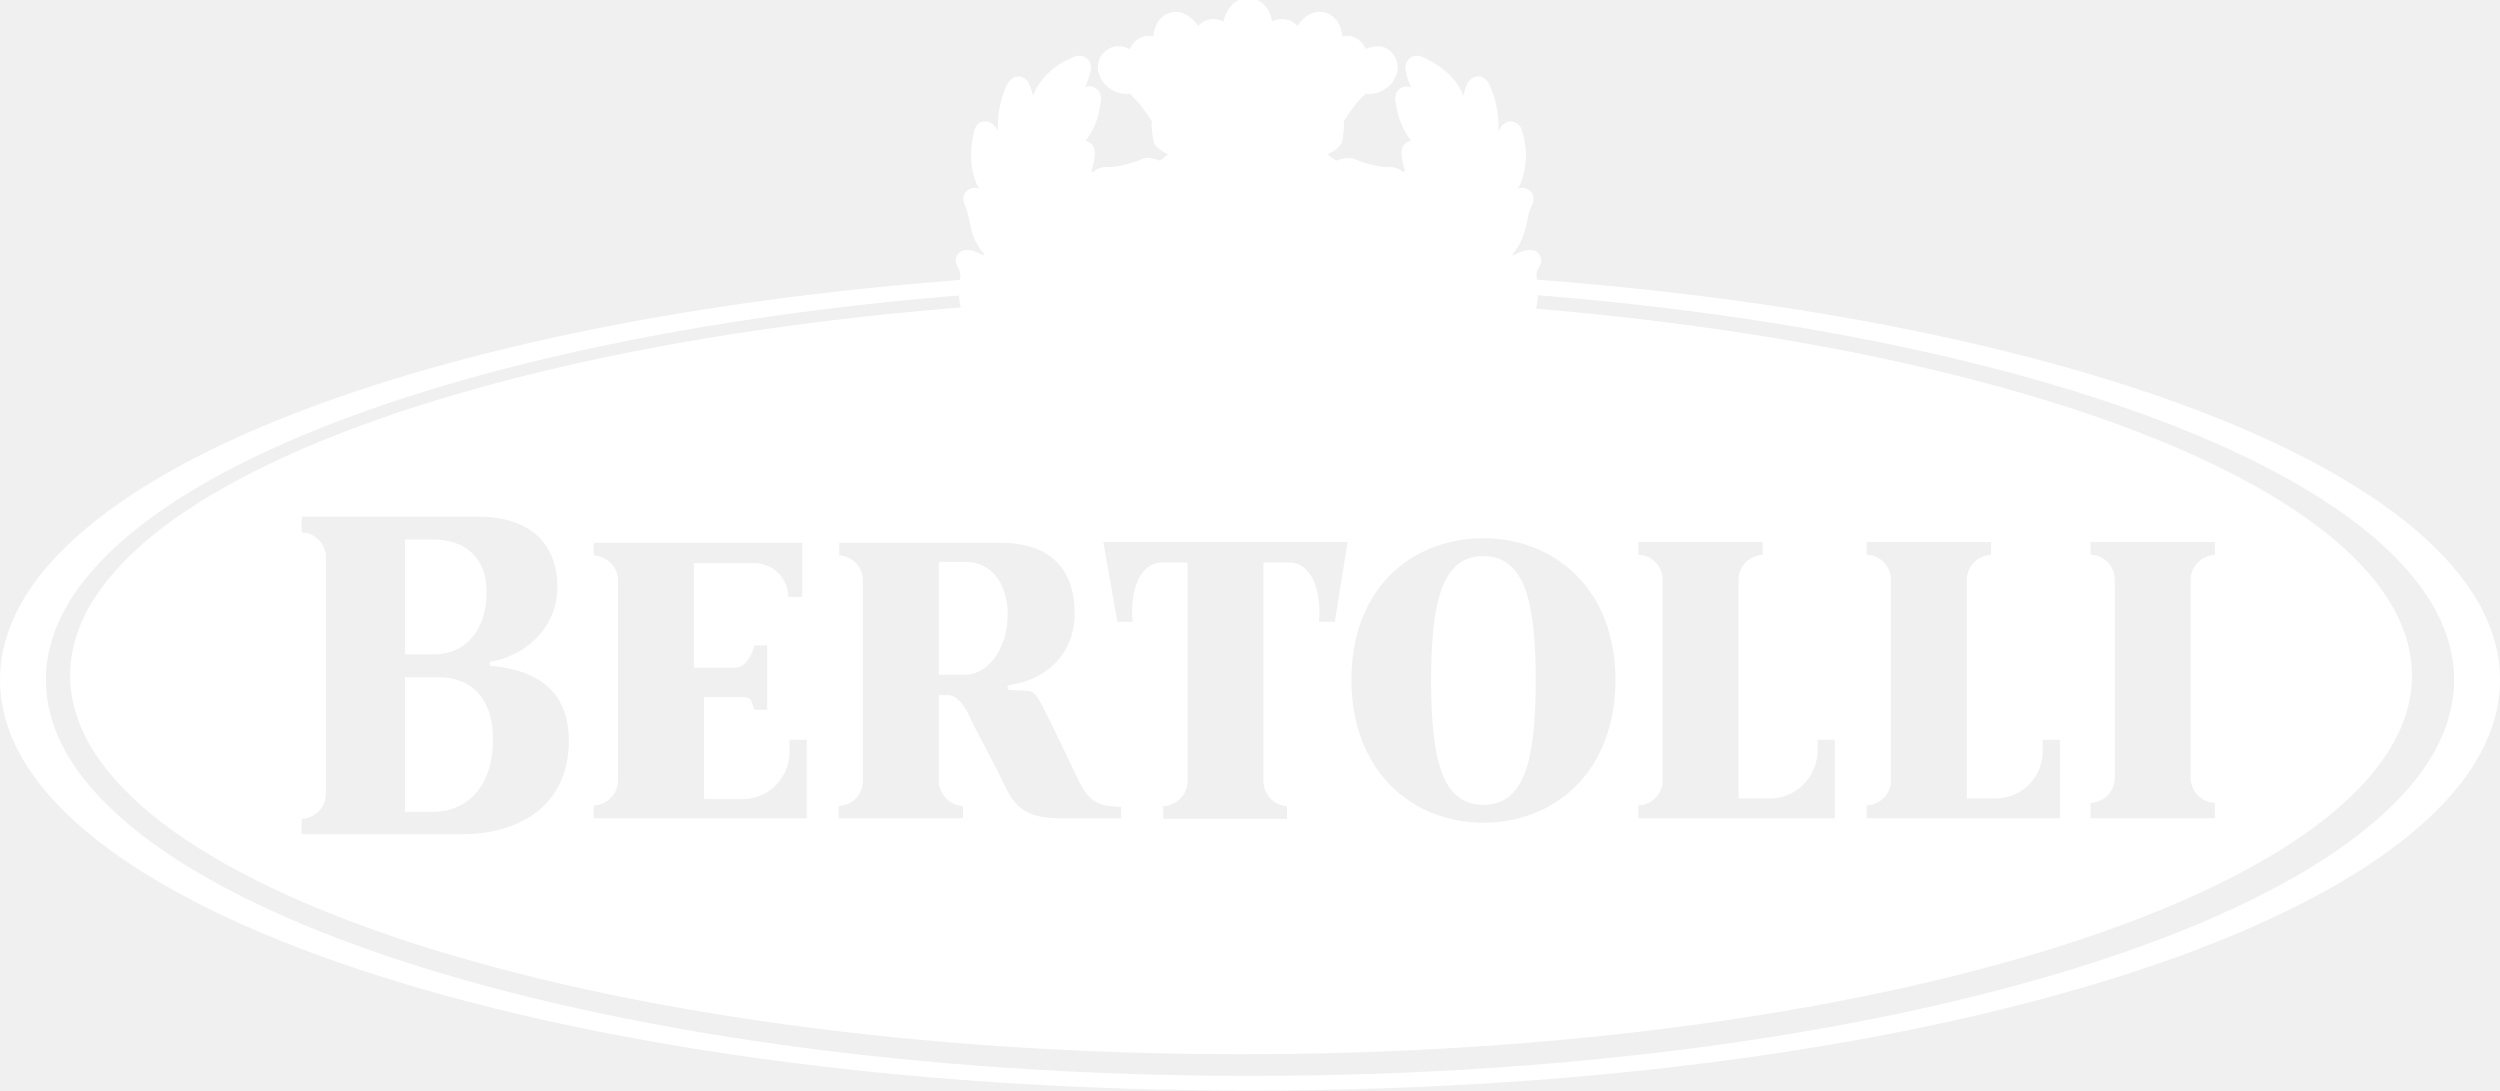
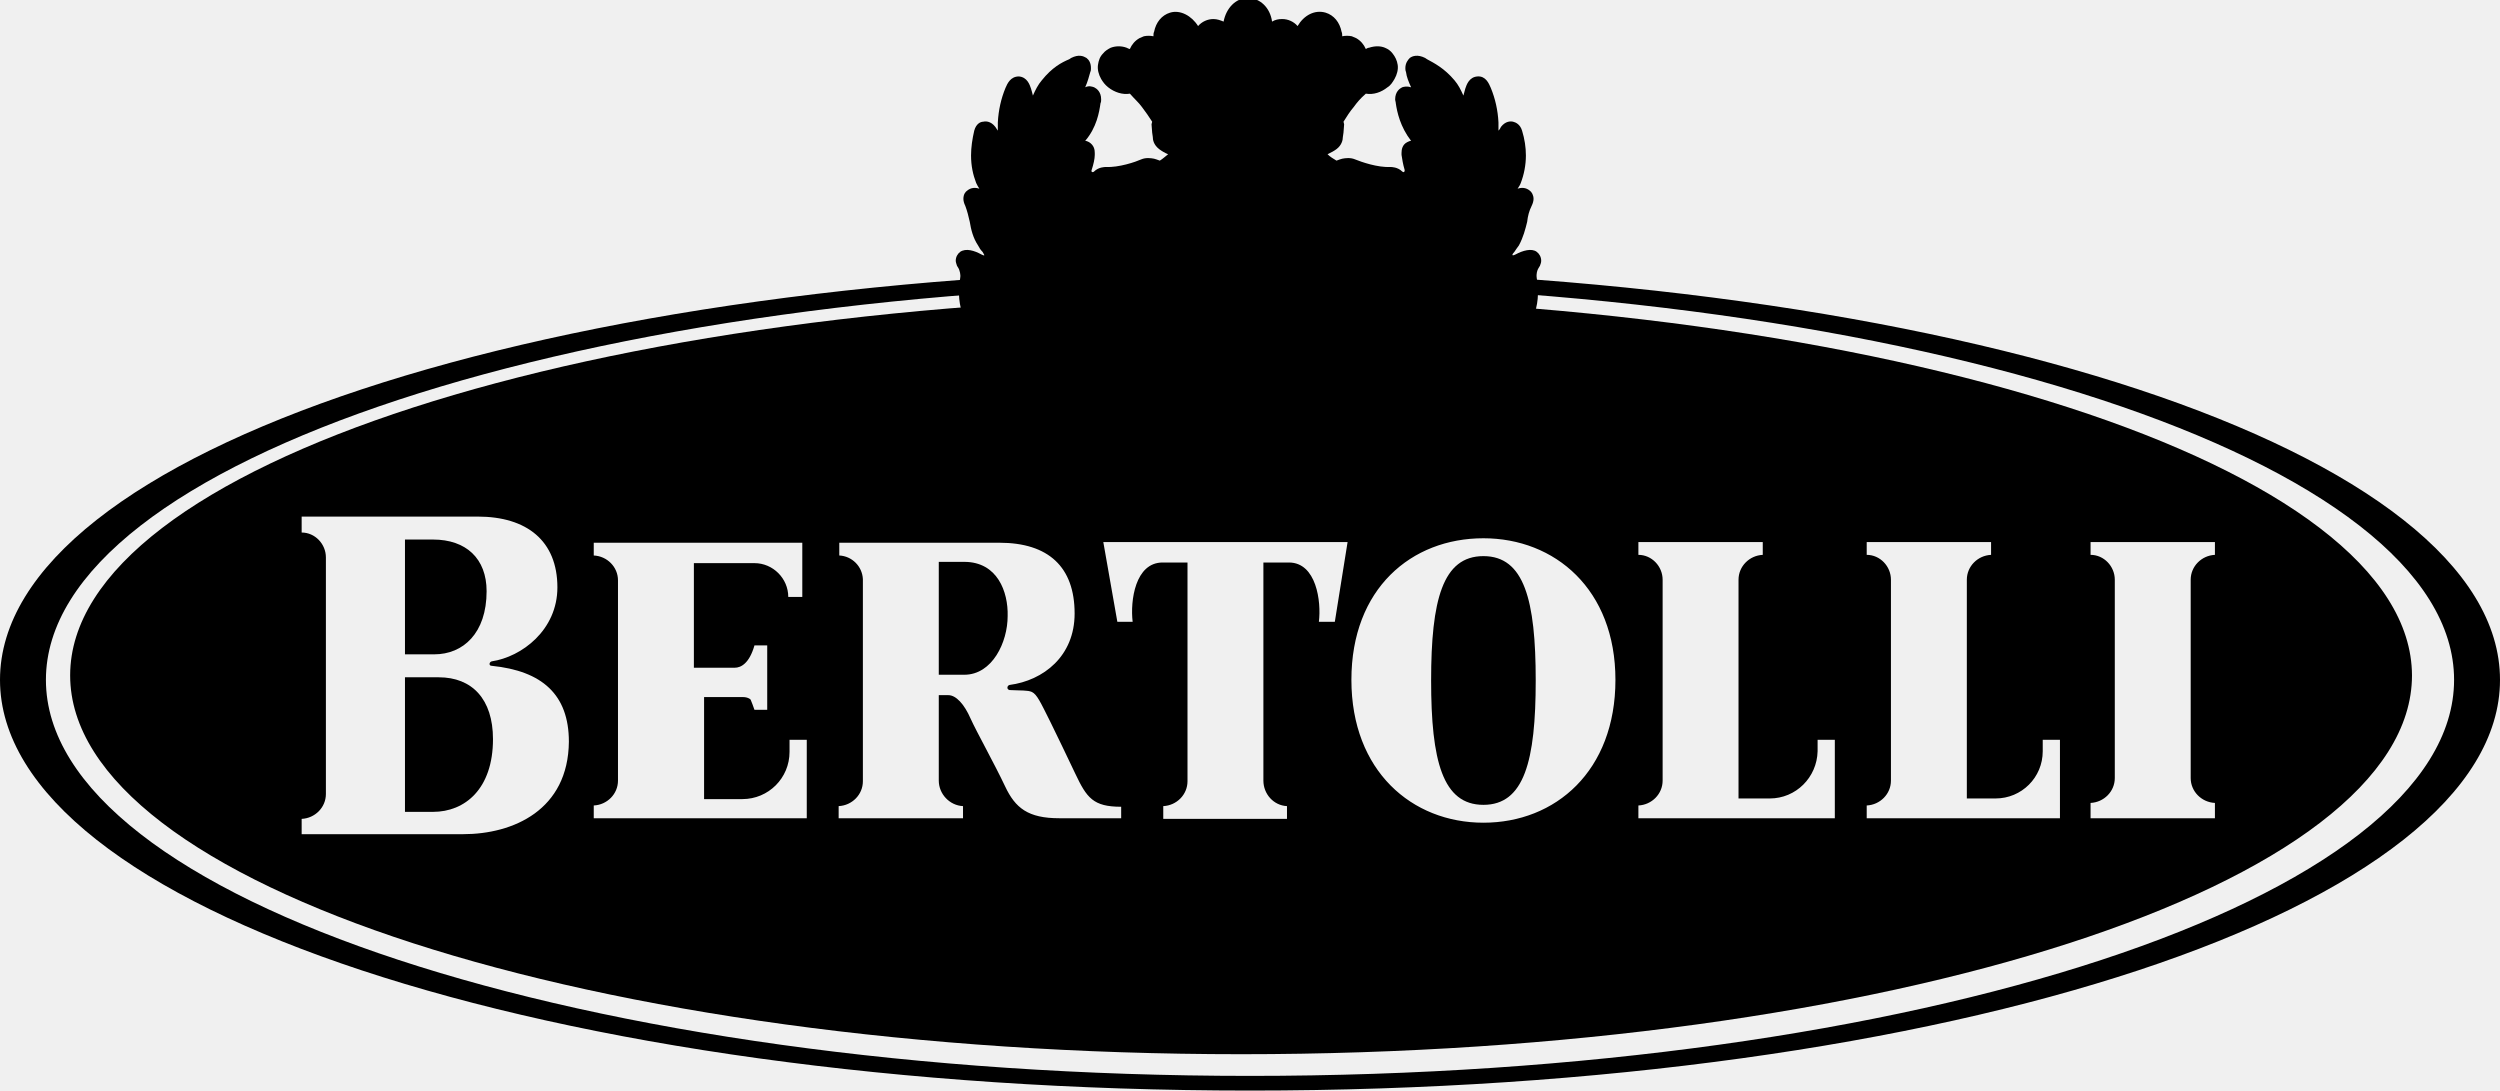
<svg xmlns="http://www.w3.org/2000/svg" id="svg2" viewBox="-283 195 392 171">
-   <style>.st0{fill:#fff}.st1{fill:#e2001a}.st2{fill:#b70718}</style>
+   <style>.st0{fill:#000}.st1{fill:#e2001a}.st2{fill:#b70718}</style>
  <path class="st0" d="M-87 237.2c-110.1 0-196 28.8-196 64.4S-197.1 366-87 366s196-28.8 196-64.4-85.9-64.4-196-64.4zm0 126.5c-104.3 0-188.8-27.8-188.8-62.1s84.5-62.1 188.8-62.1 188.8 27.8 188.8 62.1S17.3 363.7-87 363.7z" />
  <g id="g8523" transform="translate(431.26 819.286)">
    <path id="path8525" class="st0" d="M-518.4-553.9c-.5 1-1.1 2-2.1 2.8-1.6 1.3-3.6 1.9-5.9 1.5-1.7-.2-3.8-1.1-5.4-2.4-1.3-1-2.1-1.1-2.7-.7-.8.5-1.7.5-2.5.1-2.8-1.6-5.7-3.9-6.9-5.4-1-1.3-2.1-2.2-2.8-2.4-.8-.3-1.4-.3-2.1-.2-1.2 0-2.6 0-4.8-1.1-3-1.5-3.9-3.2-4.5-4.6-.4-.8-.5-3-1.5-3.8-3.2-2.5-4.9-5.9-4.1-10.6.1-.6-.1-1.1-.2-1.4-.1-.2-.3-.5-.3-.5-.1-.3-.2-.6-.2-.8 0-.6.3-1.1.7-1.4.9-.6 2.2-.2 3.3.4.8.4.4 0 .2-.4-.3-.3-.5-.6-.7-1-.8-1.2-1.1-2.5-1.3-3.7-.2-.9-.4-1.7-.7-2.5-.2-.4-.3-.8-.3-1.1 0-.7.3-1.1.6-1.3.6-.5 1.3-.5 1.9-.3-.2-.3-.3-.5-.5-.9-.5-1.3-.8-2.7-.8-4.3 0-1.3.2-2.6.5-3.9.3-1.1 1-1.4 1.4-1.4.4-.1 1.2-.1 1.9.8.1.2.3.4.4.6v-1.3c.1-1.9.5-3.7 1.2-5.4.3-.7.8-1.8 2.1-1.8 1.3.1 1.7 1.3 1.9 1.9.1.3.2.7.3 1.1.4-.9.8-1.7 1.4-2.4 1.6-2 3.1-2.8 4.3-3.3l.3-.2c1.2-.6 1.9-.3 2.4 0 .4.3.7.8.7 1.6 0 .2 0 .4-.1.6-.2.7-.4 1.5-.8 2.4.6-.3 1.1-.1 1.4 0 .4.2 1.1.7 1.1 1.9 0 .2 0 .4-.1.6-.2 1.4-.6 3.8-2.4 5.9.2 0 .4.1.6.2.8.5.9 1.2.9 1.7v.3c0 .6-.2 1.5-.5 2.4-.1.3.2.4.4.2.7-.7 1.7-.7 1.8-.7 2.1.1 4.7-.8 5.6-1.2.7-.3 1.5-.2 2-.1 0 0 .7.2.9.3.5-.3.9-.7 1.3-1-.5-.2-1-.5-1.4-.8-.9-.7-1-1.5-1-1.9l-.1-.7-.1-1.3c0-.1.1-.3.1-.4-.5-.8-1-1.5-1.6-2.3-.5-.7-1.2-1.3-1.8-2l-.1-.1c-1.1.2-2.4-.2-3.4-1-.5-.4-.8-.8-1.1-1.3-.4-.7-.6-1.5-.5-2.2.1-.7.3-1.3.8-1.8.3-.4.8-.7 1.2-.9.8-.3 1.7-.3 2.5 0 .2.1.4.2.5.2.3-.7.8-1.3 1.5-1.7l.7-.3c.5-.1 1-.1 1.5 0 0-.3 0-.5.1-.7.3-1.5 1.2-2.6 2.5-3 1.6-.5 3.4.5 4.4 2.1.6-.7 1.5-1.1 2.4-1.1.6 0 1.1.2 1.6.4.4-2.1 1.9-3.7 3.8-3.7s3.5 1.5 3.8 3.7c.5-.3 1-.4 1.6-.4.9 0 1.8.4 2.4 1.1 1-1.7 2.7-2.6 4.4-2.1 1.3.4 2.2 1.5 2.5 3 .1.2.1.5.1.7.5-.1 1-.1 1.5 0l.7.3c.7.4 1.2 1 1.5 1.7.2-.1.3-.2.5-.2.9-.3 1.8-.3 2.5 0 .5.2.9.5 1.2.9.4.5.7 1.1.8 1.8.1.7-.1 1.5-.5 2.2-.3.5-.6 1-1.1 1.3-1 .8-2.2 1.2-3.4 1l-.1.1c-.7.6-1.3 1.3-1.8 2-.6.7-1.1 1.5-1.6 2.3 0 .1.1.3.1.4l-.1 1.3-.1.7c0 .5-.2 1.3-1 1.9-.4.3-.8.5-1.4.8.4.4.9.7 1.4 1 .2-.1.9-.3.9-.3.5-.1 1.3-.2 2 .1 1 .4 3.5 1.3 5.6 1.2.1 0 1.1 0 1.8.7.2.2.4.1.4-.2-.3-1-.4-1.8-.5-2.4v-.3c0-.5.1-1.3.9-1.7.2-.1.4-.2.6-.2-1.7-2.2-2.2-4.5-2.4-5.9 0-.2-.1-.4-.1-.6 0-1.2.7-1.7 1.1-1.9.3-.1.8-.2 1.4 0-.4-.9-.7-1.6-.8-2.4-.1-.2-.1-.5-.1-.6 0-.8.4-1.3.7-1.6.4-.3 1.2-.6 2.4 0l.3.2c1.1.6 2.7 1.4 4.3 3.3.6.7 1 1.5 1.4 2.4.1-.4.2-.7.3-1.1.2-.6.6-1.8 1.9-1.9 1.3-.1 1.8 1.1 2.1 1.8.7 1.7 1.1 3.5 1.2 5.4v1.3c.2-.2.3-.4.4-.6.7-.9 1.5-.9 1.9-.8.4.1 1.1.4 1.4 1.4.4 1.3.6 2.6.6 3.9 0 1.5-.3 3-.8 4.3-.1.3-.3.6-.5.9.6-.2 1.3-.2 1.9.3.3.2.6.7.6 1.3 0 .3-.1.7-.3 1.1-.4.8-.6 1.6-.7 2.5-.3 1.2-.6 2.4-1.3 3.7-.3.4-.5.7-.7 1-.3.3-.6.8.2.4 1.1-.6 2.5-1 3.3-.4.4.3.7.8.7 1.4 0 .3-.1.5-.2.8 0 0-.2.3-.3.5-.1.2-.3.7-.2 1.4.8 4.7-.9 8.1-4.1 10.6-1 .7-1.1 2.9-1.5 3.8-.6 1.4-1.6 3.1-4.5 4.6-2.1 1.1-3.6 1.1-4.8 1.1-.8 0-1.3 0-2.1.2-.7.2-1.8 1.1-2.8 2.4-1.2 1.5-4.1 3.9-6.9 5.4-.8.4-1.7.5-2.5-.1-.6-.4-1.4-.3-2.7.7-1.6 1.3-3.7 2.1-5.4 2.4-2.3.3-4.3-.2-5.9-1.5-.8-.9-1.5-1.8-1.9-2.8" />
  </g>
  <g id="g8539" transform="translate(430.14 822.877)">
    <path id="path8541" class="st0" d="M-536.1-617.7c.7.6.9 1.6.4 2.1-.1.2-.3.3-.5.3.5-.6.3-1.5-.5-2.1-.5-.5-1.2-.6-1.7-.5.6-.5 1.6-.4 2.3.2" />
  </g>
  <g id="g8543" transform="translate(430.387 822.941)">
    <path id="path8545" class="st0" d="M-532.2-618.9c.1-.1.1-.3.1-.4 0-.4-.3-.7-.8-.7s-.8.3-.8.7c0 .2.1.3.1.4.1.2.4.3.6.3.4 0 .7-.1.8-.3" />
  </g>
  <g id="g8547" transform="translate(430.611 823.162)">
    <path id="path8549" class="st0" d="M-528.7-622.8c-.3-.2-.7-.3-1.1-.2-.1 0-.3.1-.4.2l-.2.2c0-.1 0-.1.1-.2.2-.5.5-.8.9-.9.6-.2 1.4.2 1.8.9.1.2.2.4.3.7.2.5.1 1 0 1.5l-.3.6c.1-.2.1-.4.1-.6 0-.2 0-.5-.1-.7-.3-.7-.6-1.2-1.1-1.5z" />
  </g>
  <g id="g8551" transform="translate(432.239 822.941)">
    <path id="path8553" class="st0" d="M-503-618.9c.1-.1.1-.2.1-.3 0-.4-.3-.7-.8-.7-.4 0-.7.3-.7.7 0 .1 0 .2.1.3.1.2.4.4.7.4.2 0 .5-.1.6-.4" />
  </g>
  <g id="g8555" transform="translate(431.587 823.162)">
    <path id="path8557" class="st0" d="M-513.3-622.8c.1 0 .2-.1.3-.1.1 0 .2 0 .3.1.3.1.5.4.5.7 0 .4-.3.7-.8.7s-.8-.3-.8-.7c0-.3.2-.6.5-.7" />
  </g>
  <g id="g8559" transform="translate(431.98 823.036)">
    <path id="path8561" class="st0" d="M-507.1-620.6c.1-.2.2-.4.3-.7.2-.5.2-1 .1-1.4-.2-.5-.5-.9-.9-1-.6-.2-1.2.2-1.7.8.3-.2.7-.2 1-.1.2.1.4.2.6.4.4.5.6 1.3.4 2.1 0 .1 0 .2-.1.3 0 .1 0 .1-.1.2.2-.2.3-.4.4-.6z" />
  </g>
  <g id="g8563" transform="translate(431.35 823.162)">
    <path id="path8565" class="st0" d="M-517-622.8c.1-.2.1-.4.1-.7 0-1.2-.7-2.2-1.6-2.2-.5 0-1 .3-1.3.9.2-.1.5-.2.7-.2.9 0 1.7 1 1.8 2.3v.2c0 .2 0 .5-.1.7.2-.3.3-.7.4-1" />
  </g>
  <g id="g8567" transform="translate(432.507 822.783)">
    <path id="path8569" class="st0" d="M-498.8-616.1c.3-.4.4-.9.3-1.3-.1-.2-.1-.3-.2-.4-.5-.5-1.4-.5-2.1 0 .5-.1 1.1 0 1.4.3.3.4.3.9.1 1.3-.1.3-.3.5-.6.8l-.1.1c.3-.1.6-.2.9-.5.1 0 .2-.1.3-.3z" />
  </g>
  <g id="g8571" transform="translate(430.978 823.162)">
    <path id="path8573" class="st0" d="M-522.9-622.8c-.1-.1-.2-.1-.4-.1-.1 0-.3 0-.4.1-.2.1-.4.4-.4.6 0 .4.3.7.8.7.4 0 .7-.3.7-.7.1-.2-.1-.5-.3-.6" />
  </g>
  <g id="g8611" transform="translate(432.137 822.642)">
    <path id="path8613" class="st0" d="M-504.6-613.6c-3-1.4-8-2.5-13.6-2.5-7.2 0-12 1.8-14.8 3.8 3.1-1.5 7.4-2.6 13.2-2.6 5.9 0 11 1.2 14 2.7.4-.5.8-.9 1.2-1.4" />
  </g>
  <g id="g8631" transform="translate(433.142 820.589)">
    <path id="path8633" class="st0" d="M-488.8-577.1c.2.7-.6.7-1 .9-.4.2-.8.9-1 .8-.4-.1-.4-1.5.9-2.1.7-.2 1.1.1 1.1.4" />
  </g>
  <g id="g8635" transform="translate(432.6 819.826)">
    <path id="path8637" class="st0" d="M-497.3-563.5c.8.1 1.3.8 1 1.2-.3.4-.8-.3-1.3-.3s-.9.3-1.2-.1c-.3-.4.5-.9 1.5-.8" />
  </g>
  <g id="g8643" transform="translate(429.272 822.061)">
    <path id="path8645" class="st0" d="M-549.8-603.2c-.7-.5-1.9-.8-1.9 0 0 .6.7.3 1.2.7.5.4.7 1.2 1.3 1 .5-.2 0-1.3-.6-1.7" />
  </g>
  <g id="g8647" transform="translate(429.285 821.402)">
    <path id="path8649" class="st0" d="M-549.6-591.5c-.4-.9-1.5-.9-1.6-.6-.1.3.4.5.7 1 .3.6.2 1.1.4 1.2.3.1 1-.6.5-1.6" />
  </g>
  <g id="g8651" transform="translate(428.9 820.793)">
    <path id="path8653" class="st0" d="M-555.7-580.7c.4.3.8.1 1-.3.2-.4.9-.2 1-.3.2-.5-1.2-1.1-1.9-.4-.2.3-.3.8-.1 1" />
  </g>
  <g id="g8655" transform="translate(429.38 820.589)">
    <path id="path8657" class="st0" d="M-548.1-577.1c-.2.7.6.7 1 .9.4.2.8.9.9.8.4-.1.4-1.5-.9-2.1-.6-.2-.9.1-1 .4" />
  </g>
  <g id="g8659" transform="translate(429.922 819.826)">
    <path id="path8661" class="st0" d="M-539.6-563.5c-.8.1-1.3.8-1 1.2.3.4.8-.3 1.3-.3s.9.3 1.2-.1c.3-.4-.5-.9-1.5-.8" />
  </g>
  <g id="g8675" transform="translate(430.357 820.175)">
    <path id="path8677" class="st1" d="M-532.7-569.7v-5.2l-2-.9s-.4.6-1 1.4c-.7.9-1.6 1.9-1.9 2.8-.6 1.8-.4 4.1 2.1 6.6 0 0-.3-1.1.6-2.3.7-.9 1.5-1.1 2.2-2.4" />
  </g>
  <g id="g8691" transform="translate(431.688 819.69)">
    <path id="path8693" class="st2" d="M-511.7-561.1c-1.9-.3-3.1-.1-3.6-.1v.1c1.1.2 3.5.8 5.1 2 .7.5 1.1 1.2 1.1 1.9.1.6-.2 1.2-.4 1.5 1 .4 2.6.4 3.6-.2.5-.3.8-.8.8-1.4-.1-2.1-4.1-3.5-6.6-3.8" />
  </g>
  <g id="g8695" transform="translate(432.343 820.455)">
    <path id="path8697" class="st1" d="M-501.4-574.7c-.6-.7-1-1.4-1-1.4l-2 .9v5.2c.8 1.3 1.6 1.5 2.1 2.3.9 1.3.6 2.4.6 2.4 2.6-2.5 2.8-4.8 2.1-6.6-.2-.9-1.1-1.9-1.8-2.8" />
  </g>
  <g id="g8699" transform="translate(432.207 819.88)">
    <path id="path8701" class="st2" d="M-503.5-564.5c-.6.6-1.2 1-2.3 1l1.2 1s.7-.2 1.5-.8.9-2.2.2-3.2c0-.1.2 1.1-.6 2" />
  </g>
  <g id="g8707" transform="translate(431.379 819.613)">
    <path id="path8709" class="st1" d="M-516.6-559.7c0-.3.2-.8.4-1 .2-.2.2-.5-.1-.6-.1-.1-.8-.4-2.3-.4-1.4 0-2.2.3-2.3.4-.2.2-.2.4-.1.6.2.2.4.8.4 1 0 .3.5.4.6.4.1 0 .7.1 1.4.1s1.3-.1 1.4-.1c.2-.1.7-.2.6-.4" />
  </g>
  <g id="g8711" transform="translate(430.706 819.367)">
    <path id="path8713" class="st2" d="M-527.2-555.4c-.2-.4-.5-.9-.4-1.6.1-.7.4-1.3 1.1-1.9 1.5-1.2 3.9-1.8 5.1-2v-.1c-.5-.1-1.6-.2-3.6.1-2.5.3-6.5 1.7-6.5 3.8 0 .6.3 1 .8 1.4.9.7 2.5.7 3.5.3" />
  </g>
  <g id="g8715" transform="translate(430.315 819.88)">
    <path id="path8717" class="st2" d="M-533.3-564.5c-.9-.9-.7-2.1-.7-2.1-.7 1-.6 2.6.2 3.2s1.5.8 1.5.8l1.2-1c-1 .1-1.7-.2-2.2-.9" />
  </g>
  <g id="g8719" transform="translate(430.764 819.914)">
    <path id="path8721" class="st1" d="M-526.3-565.1c3 0 4.2 1.9 4.5 2.6.1.1 0 .2-.1.1-.4-.2-1.8-1-3.1-1.3-1.4-.3-2.6 0-2.8.2-.2.1 1.1.1 2.1.4.6.1 1.2.5 1.4.6.6.3.1.5.1.5s-2.8.1-4.3.1-3.1-.2-3.1-.2.4-.5 1-1c.9-.9 2.7-2 4.3-2" />
  </g>
  <g id="g8723" transform="translate(431.1 819.585)">
    <path id="path8725" class="st1" d="M-521-559.2c-.3 1-1.1 3.1-2.4 4.2-.7.6-1.5 1-2.4 1.1-.4.1-.5.2 0 .2 1 .1 1.9-.1 2.7-.5 1.8-1.1 2.7-3.4 3-4.3.2-.5.4-.3.4.3-.1 1-.6 3.4-2.2 4.8-1 .9-2.3 1.2-3.9 1-1.4-.2-3.1-1-4.3-2 1.1.2 2.4.1 3.2-.3.1-.1.3-.1.4-.2h.1c.6-.4 1.4-1 2.2-1.6 1.2-1 2.3-2 3.1-2.8 0-.3.2-.2.1.1" />
  </g>
  <g id="g8727" transform="translate(432.013 819.803)">
    <path id="path8729" class="st1" d="M-506.6-563.1l1 1s-1.5.3-3.1.3c-1.5 0-4.3-.2-4.3-.2s-.5-.2.1-.5c.2-.1.8-.5 1.4-.6 1.1-.2 2.3-.2 2.1-.4-.2-.2-1.5-.5-2.8-.2-1.3.3-2.6 1.1-3.1 1.3-.2.1-.2 0-.1-.1.4-.7 1.5-2.5 4.5-2.5 1.7 0 3.5 1.1 4.3 1.9" />
  </g>
  <g id="g8731" transform="translate(431.435 819.598)">
    <path id="path8733" class="st1" d="M-515.7-559.5c.8.8 2 1.9 3.1 2.8.8.7 1.6 1.2 2.2 1.6h.1c.2.1.3.2.4.2.9.4 2.1.5 3.2.3-1.2 1-2.9 1.8-4.3 2-1.6.2-2.9-.1-3.9-1-1.6-1.4-2.1-3.8-2.2-4.8-.1-.5.2-.7.4-.3.3 1 1.2 3.2 3 4.3.8.5 1.7.6 2.7.5.4 0 .4-.2 0-.2-.9-.1-1.7-.5-2.4-1.1-1.3-1.2-2.1-3.2-2.4-4.2-.2-.1 0-.2.1-.1" />
  </g>
  <path class="st0" d="M-214.2 301.2h-5.3v21.1h4.4c5 0 9.4-3.6 9.4-11.4 0-6.3-3.3-9.7-8.5-9.7zM-131.8 283.1h-4v17.7h4c4.4 0 6.8-5.1 6.8-9.2.1-3.8-1.6-8.5-6.8-8.5zM-50.4 282.2c-6.4 0-8.2 6.9-8.2 19.5s1.8 19.5 8.2 19.5c6.4 0 8.2-6.9 8.2-19.5s-1.8-19.5-8.2-19.5zM-206.7 287.7c0-5.1-3.2-8.1-8.4-8.1h-4.4v18h4.6c4.5 0 8.2-3.3 8.2-9.9z" />
  <path class="st0" d="M-88.4 241.5c-101.4 0-183.6 26.6-183.6 59.4s82.2 59.4 183.6 59.4 183.6-26.6 183.6-59.4c-.1-32.8-82.2-59.4-183.6-59.4zm-122 84.3h-25.3v-2.4c2.1-.1 3.8-1.8 3.8-3.9v-37.1c0-2.1-1.7-3.9-3.8-3.9V276h27.6c7.7 0 12.5 3.8 12.5 11.1 0 6.7-5.6 10.9-10.3 11.6-.4.1-.5.7 0 .7 7.9.8 12.1 4.5 12.1 11.9-.1 10.7-8.7 14.5-16.6 14.5zm53.9-13v10.5h-33.4v-2c2.1-.1 3.8-1.8 3.8-3.9V286c0-2.1-1.7-3.8-3.8-3.9v-2h32.7v8.5h-2.2c0-2.9-2.4-5.3-5.3-5.3h-9.5v16.4h6.4c1 0 2.3-.7 3.1-3.5h2v10.1h-2c-.2-.6-.4-1.1-.6-1.6-.3-.3-.8-.4-1.2-.4h-6.1v16h6c4.1 0 7.4-3.3 7.4-7.4V311h2.7v1.8zm49.4 10.5h-9.8c-4.9 0-6.9-1.6-8.5-5s-4.5-8.6-5.4-10.6c-1-2.3-2.3-3.7-3.5-3.7h-1.5v13.4c0 2.1 1.7 3.9 3.8 4v1.9h-19.5v-1.9c2.1-.1 3.8-1.8 3.8-3.9v-31.7c-.1-2-1.7-3.6-3.7-3.7v-2h25.1c7.7 0 11.8 3.8 11.8 11.1 0 6.7-4.9 10.5-10.2 11.2-.4.1-.5.7 0 .8 1.9.1 2.8 0 3.5.3.8.4 1.3 1.5 2.9 4.7.7 1.4 3 6.2 3.9 8.1 1.8 3.8 2.8 5.2 7.2 5.2v1.8zm33.4-30.8h-2.5c.4-3.2-.4-9.3-4.7-9.3h-4v34.2c0 2.1 1.6 3.9 3.7 4v2h-19.4v-2c2.1-.1 3.8-1.8 3.8-3.9v-34.3h-3.9c-4.3 0-5.1 6-4.7 9.3h-2.4L-110 280h38.3l-2 12.5zm23.3 31.5c-11.2 0-20.7-8.1-20.7-22.4 0-14.3 9.4-22.2 20.7-22.2 11.2 0 20.7 8 20.7 22.2 0 14.3-9.4 22.4-20.7 22.4zm55.1-.7h-30.8v-2c2.1-.1 3.8-1.8 3.8-3.9v-31.5c0-2.1-1.7-3.9-3.8-3.9v-2h19.5v2c-2.1.1-3.8 1.8-3.8 3.9v34.3h4.9c4.1 0 7.4-3.3 7.5-7.4V311h2.7v12.3zm35.4 0H9.7v-2c2.1-.1 3.8-1.8 3.8-3.9v-31.5c0-2.1-1.7-3.9-3.8-3.9v-2h19.5v2c-2.1.1-3.8 1.8-3.8 3.9v34.3h4.5c4.1 0 7.4-3.3 7.4-7.4V311H40v12.3zM64.3 282c-2.1.1-3.8 1.8-3.8 3.9V317c0 2.1 1.7 3.8 3.8 3.9v2.4H44.8v-2.4c2.1-.1 3.8-1.8 3.8-3.9v-31.1c0-2.1-1.7-3.9-3.8-3.9v-2h19.5v2z" />
</svg>
